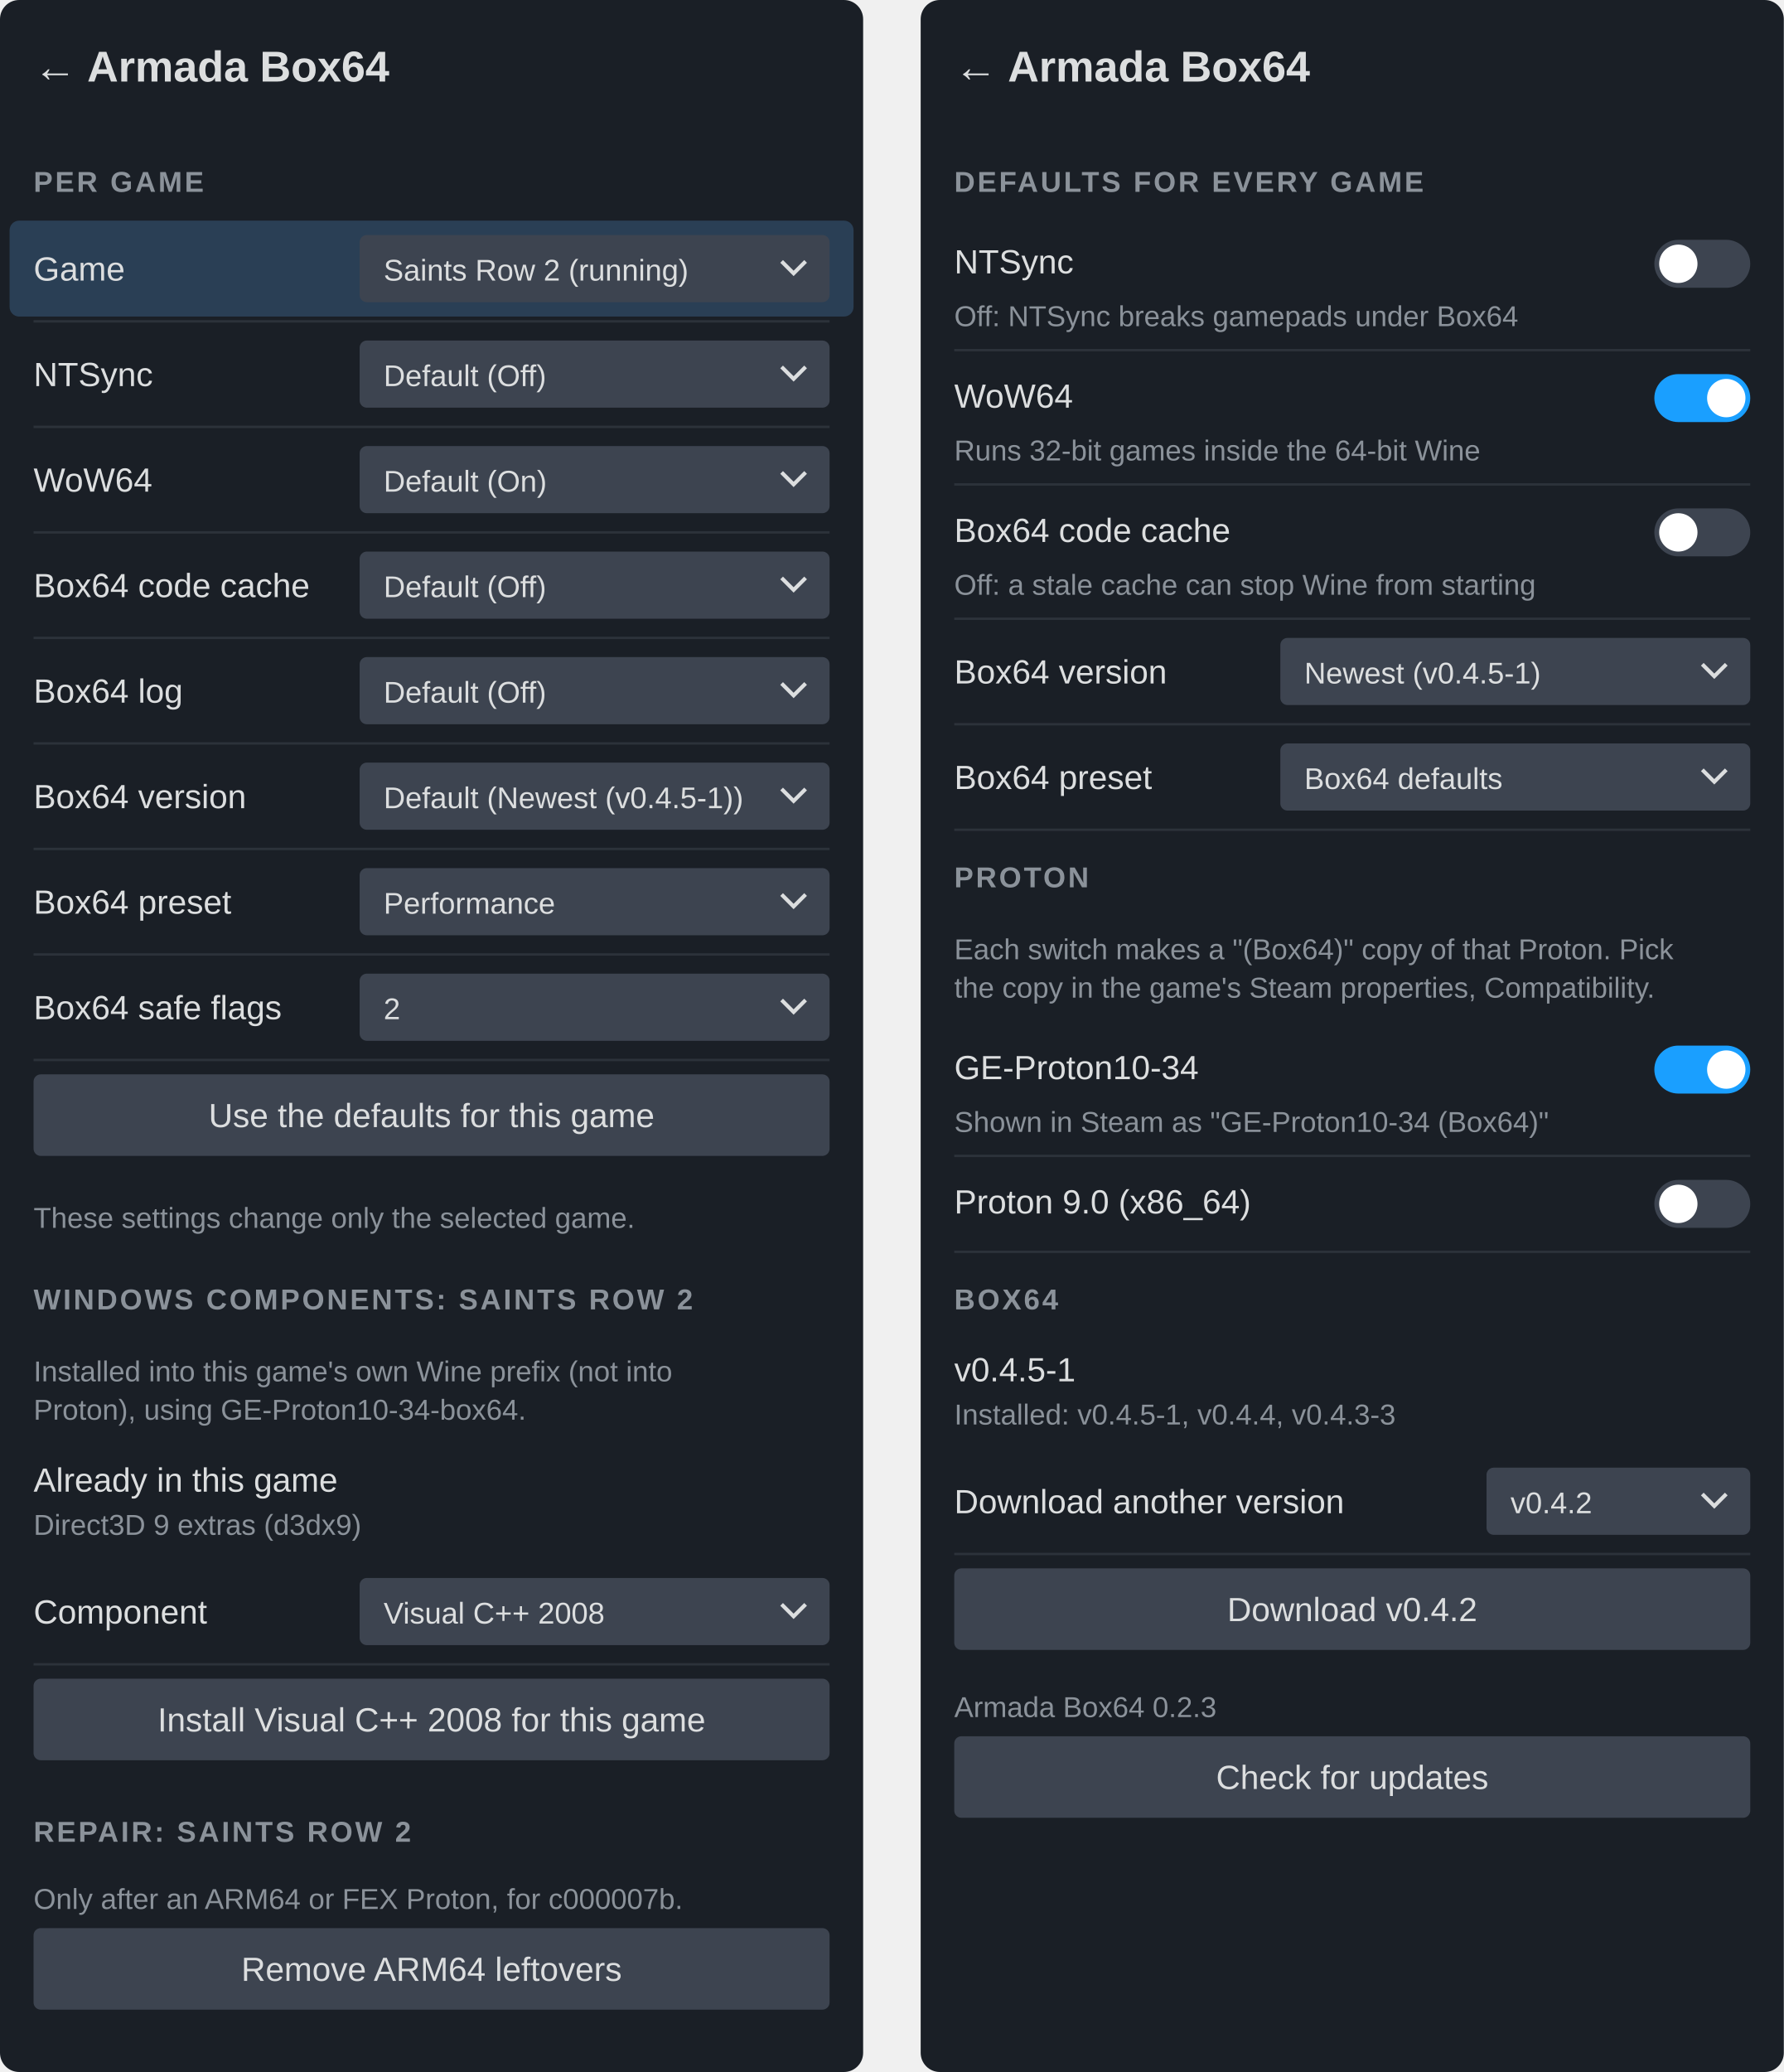
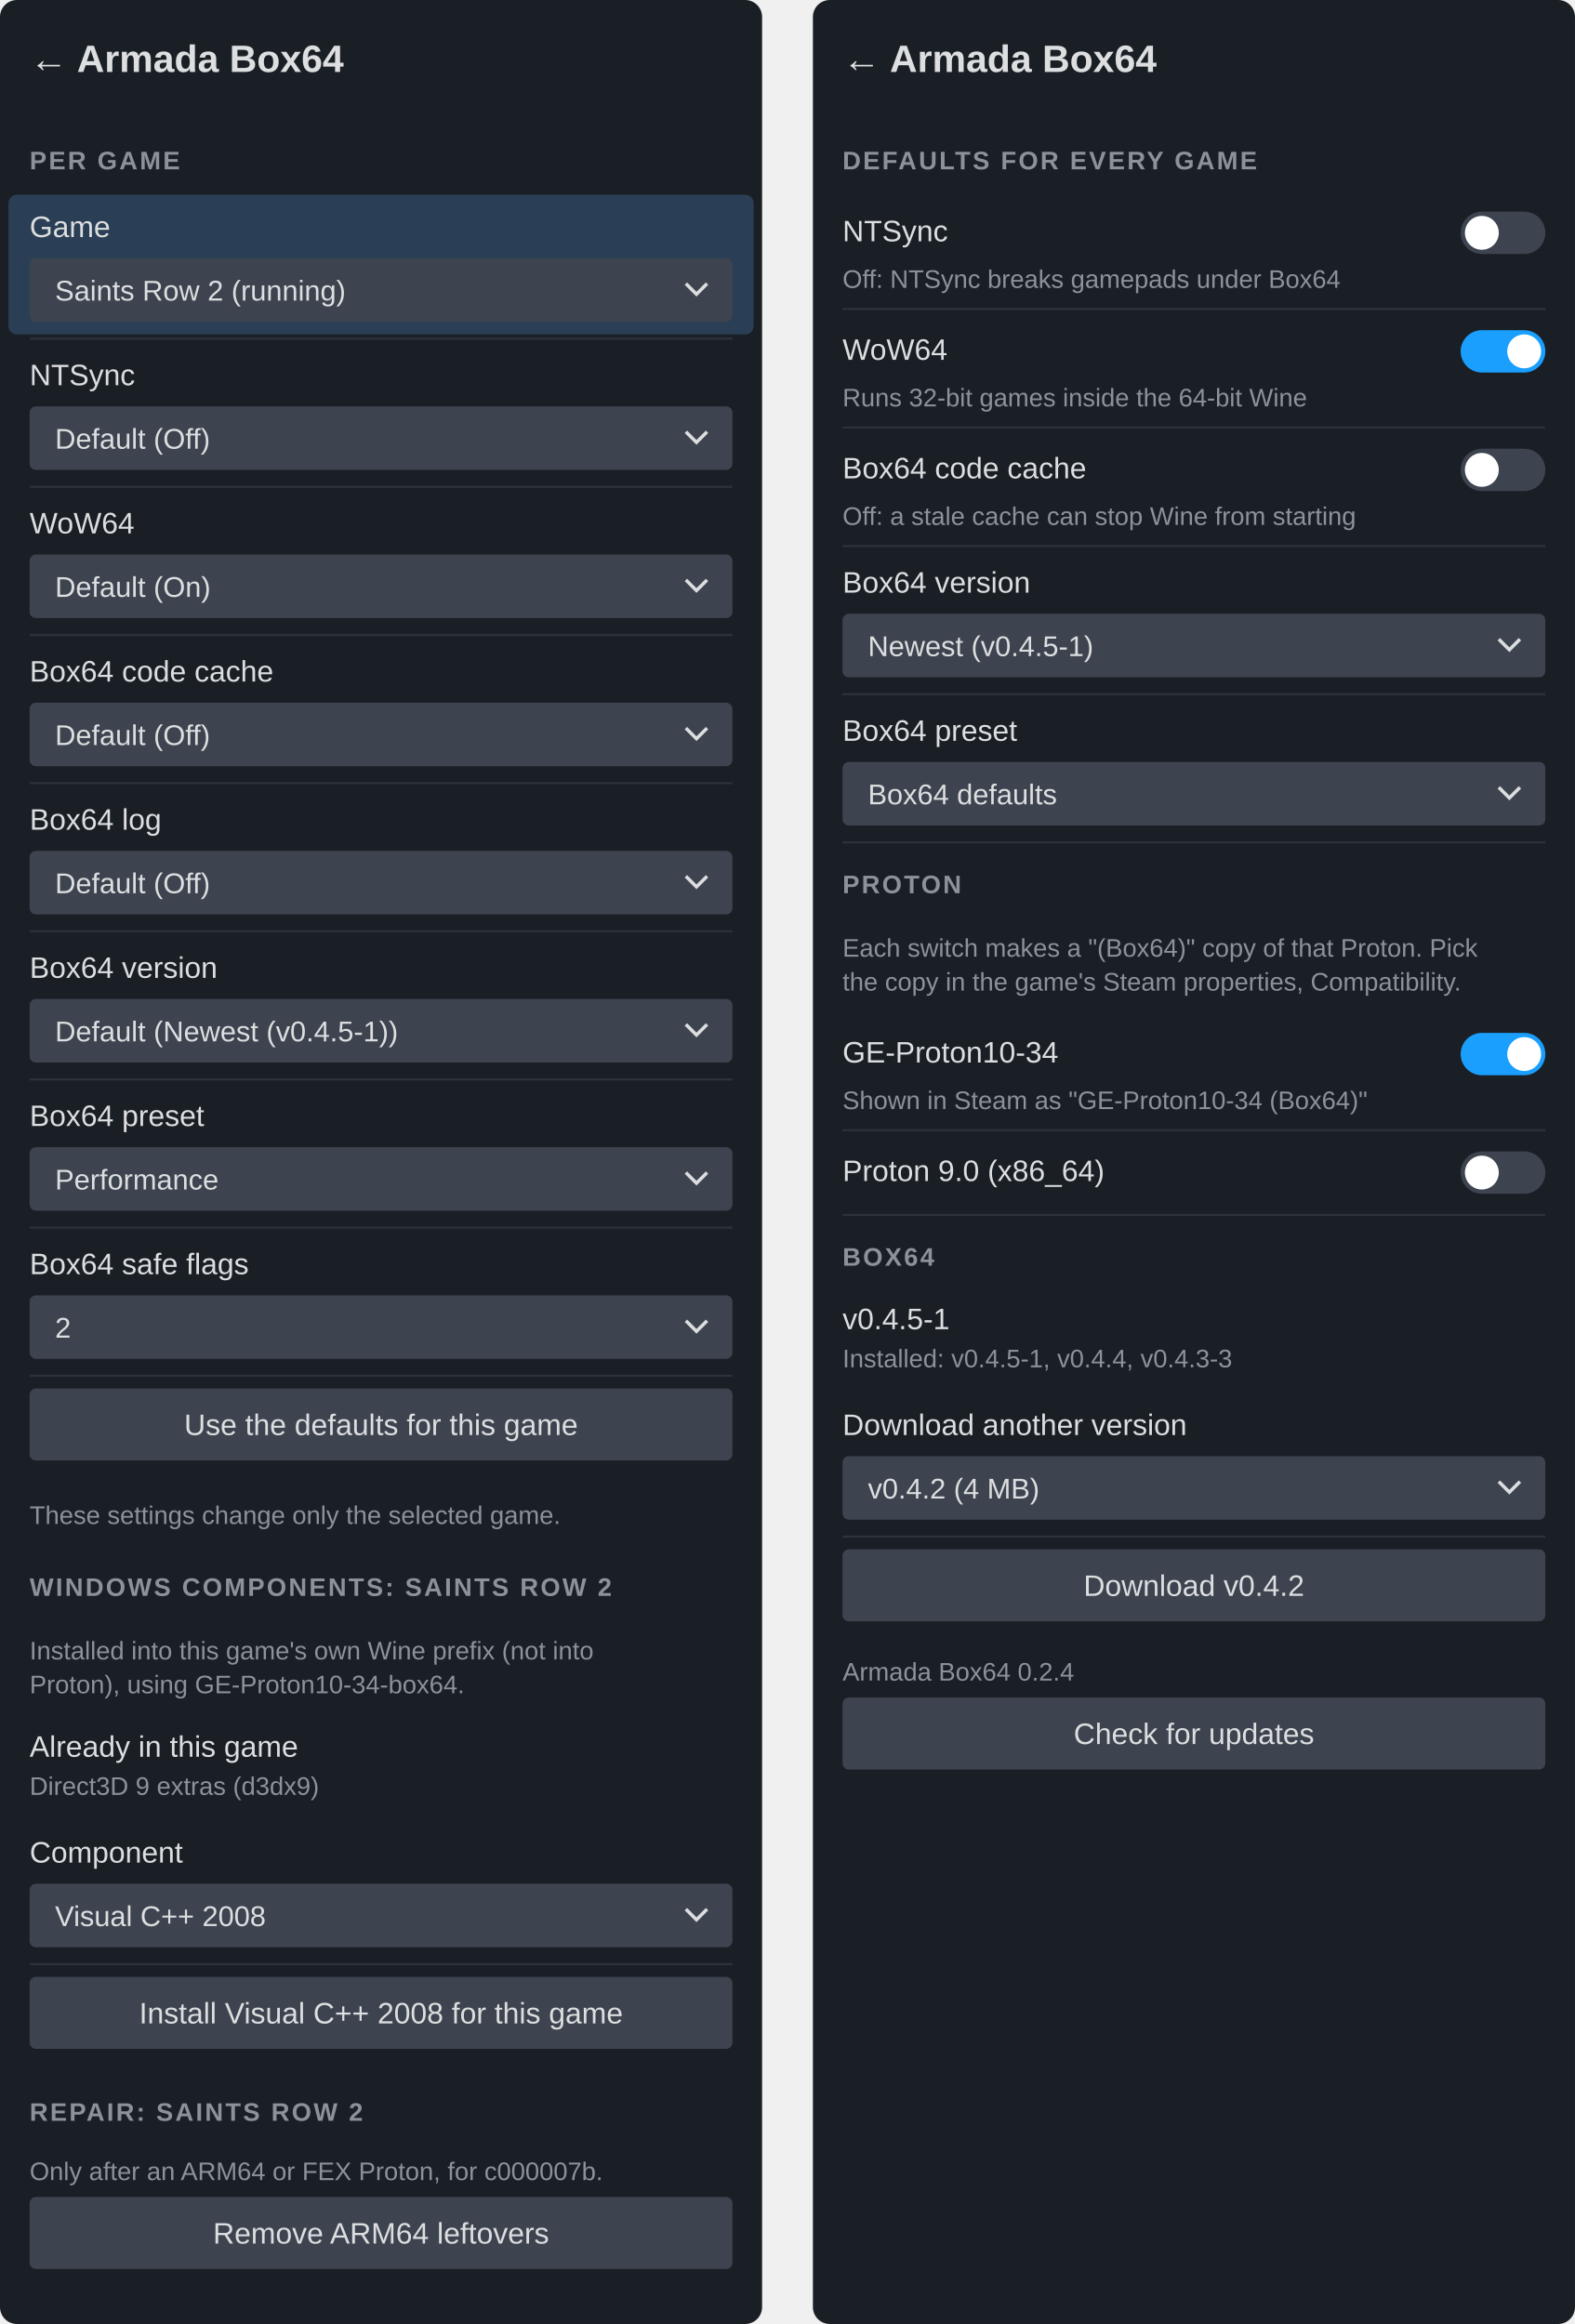
- <svg xmlns="http://www.w3.org/2000/svg" width="744" height="864" viewBox="0 0 744 864">
-   <rect width="360" height="864" rx="8" fill="#1a1f26" />
-   <rect x="384" width="360" height="864" rx="8" fill="#1a1f26" />
+ <svg xmlns="http://www.w3.org/2000/svg" width="744" height="1098" viewBox="0 0 744 1098">
+   <rect width="360" height="1098" rx="8" fill="#1a1f26" />
+   <rect x="384" width="360" height="1098" rx="8" fill="#1a1f26" />
  <text x="14" y="34" fill="#dcdedf" font-size="18" font-weight="bold" font-family="'Motiva Sans','Segoe UI',Arial,sans-serif">←  Armada Box64</text>
  <text x="14" y="80" fill="#8b929a" font-size="12" font-weight="bold" letter-spacing="1" font-family="'Motiva Sans','Segoe UI',Arial,sans-serif">PER GAME</text>
-   <rect x="4" y="92" width="352" height="40" rx="4" fill="#2a3f55" />
-   <text x="14" y="117" fill="#dcdedf" font-size="14" font-family="'Motiva Sans','Segoe UI',Arial,sans-serif">Game</text>
-   <rect x="150" y="98" width="196" height="28" rx="3" fill="#3d4450" />
-   <text x="160" y="117" fill="#dcdedf" font-size="12.5" font-family="'Motiva Sans','Segoe UI',Arial,sans-serif">Saints Row 2 (running)</text>
-   <path d="M326 109 l5 5 l5 -5" stroke="#dcdedf" stroke-width="1.6" fill="none" />
-   <line x1="14" y1="134" x2="346" y2="134" stroke="#2c323a" />
-   <text x="14" y="161" fill="#dcdedf" font-size="14" font-family="'Motiva Sans','Segoe UI',Arial,sans-serif">NTSync</text>
-   <rect x="150" y="142" width="196" height="28" rx="3" fill="#3d4450" />
-   <text x="160" y="161" fill="#dcdedf" font-size="12.5" font-family="'Motiva Sans','Segoe UI',Arial,sans-serif">Default (Off)</text>
-   <path d="M326 153 l5 5 l5 -5" stroke="#dcdedf" stroke-width="1.6" fill="none" />
-   <line x1="14" y1="178" x2="346" y2="178" stroke="#2c323a" />
-   <text x="14" y="205" fill="#dcdedf" font-size="14" font-family="'Motiva Sans','Segoe UI',Arial,sans-serif">WoW64</text>
-   <rect x="150" y="186" width="196" height="28" rx="3" fill="#3d4450" />
-   <text x="160" y="205" fill="#dcdedf" font-size="12.5" font-family="'Motiva Sans','Segoe UI',Arial,sans-serif">Default (On)</text>
-   <path d="M326 197 l5 5 l5 -5" stroke="#dcdedf" stroke-width="1.6" fill="none" />
-   <line x1="14" y1="222" x2="346" y2="222" stroke="#2c323a" />
-   <text x="14" y="249" fill="#dcdedf" font-size="14" font-family="'Motiva Sans','Segoe UI',Arial,sans-serif">Box64 code cache</text>
-   <rect x="150" y="230" width="196" height="28" rx="3" fill="#3d4450" />
-   <text x="160" y="249" fill="#dcdedf" font-size="12.5" font-family="'Motiva Sans','Segoe UI',Arial,sans-serif">Default (Off)</text>
-   <path d="M326 241 l5 5 l5 -5" stroke="#dcdedf" stroke-width="1.6" fill="none" />
-   <line x1="14" y1="266" x2="346" y2="266" stroke="#2c323a" />
-   <text x="14" y="293" fill="#dcdedf" font-size="14" font-family="'Motiva Sans','Segoe UI',Arial,sans-serif">Box64 log</text>
-   <rect x="150" y="274" width="196" height="28" rx="3" fill="#3d4450" />
-   <text x="160" y="293" fill="#dcdedf" font-size="12.5" font-family="'Motiva Sans','Segoe UI',Arial,sans-serif">Default (Off)</text>
-   <path d="M326 285 l5 5 l5 -5" stroke="#dcdedf" stroke-width="1.6" fill="none" />
-   <line x1="14" y1="310" x2="346" y2="310" stroke="#2c323a" />
-   <text x="14" y="337" fill="#dcdedf" font-size="14" font-family="'Motiva Sans','Segoe UI',Arial,sans-serif">Box64 version</text>
-   <rect x="150" y="318" width="196" height="28" rx="3" fill="#3d4450" />
-   <text x="160" y="337" fill="#dcdedf" font-size="12.5" font-family="'Motiva Sans','Segoe UI',Arial,sans-serif">Default (Newest (v0.4.5-1))</text>
-   <path d="M326 329 l5 5 l5 -5" stroke="#dcdedf" stroke-width="1.6" fill="none" />
-   <line x1="14" y1="354" x2="346" y2="354" stroke="#2c323a" />
-   <text x="14" y="381" fill="#dcdedf" font-size="14" font-family="'Motiva Sans','Segoe UI',Arial,sans-serif">Box64 preset</text>
-   <rect x="150" y="362" width="196" height="28" rx="3" fill="#3d4450" />
-   <text x="160" y="381" fill="#dcdedf" font-size="12.5" font-family="'Motiva Sans','Segoe UI',Arial,sans-serif">Performance</text>
-   <path d="M326 373 l5 5 l5 -5" stroke="#dcdedf" stroke-width="1.6" fill="none" />
-   <line x1="14" y1="398" x2="346" y2="398" stroke="#2c323a" />
-   <text x="14" y="425" fill="#dcdedf" font-size="14" font-family="'Motiva Sans','Segoe UI',Arial,sans-serif">Box64 safe flags</text>
-   <rect x="150" y="406" width="196" height="28" rx="3" fill="#3d4450" />
-   <text x="160" y="425" fill="#dcdedf" font-size="12.5" font-family="'Motiva Sans','Segoe UI',Arial,sans-serif">2</text>
-   <path d="M326 417 l5 5 l5 -5" stroke="#dcdedf" stroke-width="1.6" fill="none" />
-   <line x1="14" y1="442" x2="346" y2="442" stroke="#2c323a" />
-   <rect x="14" y="448" width="332" height="34" rx="3" fill="#3d4450" />
-   <text x="180.0" y="470" fill="#dcdedf" font-size="14" text-anchor="middle" font-family="'Motiva Sans','Segoe UI',Arial,sans-serif">Use the defaults for this game</text>
-   <text x="14" y="512" fill="#8b929a" font-size="12" font-family="'Motiva Sans','Segoe UI',Arial,sans-serif">These settings change only the selected game.</text>
-   <text x="14" y="546" fill="#8b929a" font-size="12" font-weight="bold" letter-spacing="1" font-family="'Motiva Sans','Segoe UI',Arial,sans-serif">WINDOWS COMPONENTS: SAINTS ROW 2</text>
-   <text x="14" y="576" fill="#8b929a" font-size="12" font-family="'Motiva Sans','Segoe UI',Arial,sans-serif">Installed into this game's own Wine prefix (not into</text>
-   <text x="14" y="592" fill="#8b929a" font-size="12" font-family="'Motiva Sans','Segoe UI',Arial,sans-serif">Proton), using GE-Proton10-34-box64.</text>
-   <text x="14" y="622" fill="#dcdedf" font-size="14" font-family="'Motiva Sans','Segoe UI',Arial,sans-serif">Already in this game</text>
-   <text x="14" y="640" fill="#8b929a" font-size="12" font-family="'Motiva Sans','Segoe UI',Arial,sans-serif">Direct3D 9 extras (d3dx9)</text>
-   <text x="14" y="677" fill="#dcdedf" font-size="14" font-family="'Motiva Sans','Segoe UI',Arial,sans-serif">Component</text>
-   <rect x="150" y="658" width="196" height="28" rx="3" fill="#3d4450" />
-   <text x="160" y="677" fill="#dcdedf" font-size="12.5" font-family="'Motiva Sans','Segoe UI',Arial,sans-serif">Visual C++ 2008</text>
-   <path d="M326 669 l5 5 l5 -5" stroke="#dcdedf" stroke-width="1.6" fill="none" />
-   <line x1="14" y1="694" x2="346" y2="694" stroke="#2c323a" />
-   <rect x="14" y="700" width="332" height="34" rx="3" fill="#3d4450" />
-   <text x="180.0" y="722" fill="#dcdedf" font-size="14" text-anchor="middle" font-family="'Motiva Sans','Segoe UI',Arial,sans-serif">Install Visual C++ 2008 for this game</text>
-   <text x="14" y="768" fill="#8b929a" font-size="12" font-weight="bold" letter-spacing="1" font-family="'Motiva Sans','Segoe UI',Arial,sans-serif">REPAIR: SAINTS ROW 2</text>
-   <text x="14" y="796" fill="#8b929a" font-size="12" font-family="'Motiva Sans','Segoe UI',Arial,sans-serif">Only after an ARM64 or FEX Proton, for c000007b.</text>
-   <rect x="14" y="804" width="332" height="34" rx="3" fill="#3d4450" />
-   <text x="180.0" y="826" fill="#dcdedf" font-size="14" text-anchor="middle" font-family="'Motiva Sans','Segoe UI',Arial,sans-serif">Remove ARM64 leftovers</text>
+   <rect x="4" y="92" width="352" height="66" rx="4" fill="#2a3f55" />
+   <text x="14" y="112" fill="#dcdedf" font-size="14" font-family="'Motiva Sans','Segoe UI',Arial,sans-serif">Game</text>
+   <rect x="14" y="122" width="332" height="30" rx="3" fill="#3d4450" />
+   <text x="26" y="142" fill="#dcdedf" font-size="13.5" font-family="'Motiva Sans','Segoe UI',Arial,sans-serif">Saints Row 2 (running)</text>
+   <path d="M324 134 l5 5 l5 -5" stroke="#dcdedf" stroke-width="1.6" fill="none" />
+   <line x1="14" y1="160" x2="346" y2="160" stroke="#2c323a" />
+   <text x="14" y="182" fill="#dcdedf" font-size="14" font-family="'Motiva Sans','Segoe UI',Arial,sans-serif">NTSync</text>
+   <rect x="14" y="192" width="332" height="30" rx="3" fill="#3d4450" />
+   <text x="26" y="212" fill="#dcdedf" font-size="13.5" font-family="'Motiva Sans','Segoe UI',Arial,sans-serif">Default (Off)</text>
+   <path d="M324 204 l5 5 l5 -5" stroke="#dcdedf" stroke-width="1.6" fill="none" />
+   <line x1="14" y1="230" x2="346" y2="230" stroke="#2c323a" />
+   <text x="14" y="252" fill="#dcdedf" font-size="14" font-family="'Motiva Sans','Segoe UI',Arial,sans-serif">WoW64</text>
+   <rect x="14" y="262" width="332" height="30" rx="3" fill="#3d4450" />
+   <text x="26" y="282" fill="#dcdedf" font-size="13.5" font-family="'Motiva Sans','Segoe UI',Arial,sans-serif">Default (On)</text>
+   <path d="M324 274 l5 5 l5 -5" stroke="#dcdedf" stroke-width="1.6" fill="none" />
+   <line x1="14" y1="300" x2="346" y2="300" stroke="#2c323a" />
+   <text x="14" y="322" fill="#dcdedf" font-size="14" font-family="'Motiva Sans','Segoe UI',Arial,sans-serif">Box64 code cache</text>
+   <rect x="14" y="332" width="332" height="30" rx="3" fill="#3d4450" />
+   <text x="26" y="352" fill="#dcdedf" font-size="13.5" font-family="'Motiva Sans','Segoe UI',Arial,sans-serif">Default (Off)</text>
+   <path d="M324 344 l5 5 l5 -5" stroke="#dcdedf" stroke-width="1.6" fill="none" />
+   <line x1="14" y1="370" x2="346" y2="370" stroke="#2c323a" />
+   <text x="14" y="392" fill="#dcdedf" font-size="14" font-family="'Motiva Sans','Segoe UI',Arial,sans-serif">Box64 log</text>
+   <rect x="14" y="402" width="332" height="30" rx="3" fill="#3d4450" />
+   <text x="26" y="422" fill="#dcdedf" font-size="13.5" font-family="'Motiva Sans','Segoe UI',Arial,sans-serif">Default (Off)</text>
+   <path d="M324 414 l5 5 l5 -5" stroke="#dcdedf" stroke-width="1.6" fill="none" />
+   <line x1="14" y1="440" x2="346" y2="440" stroke="#2c323a" />
+   <text x="14" y="462" fill="#dcdedf" font-size="14" font-family="'Motiva Sans','Segoe UI',Arial,sans-serif">Box64 version</text>
+   <rect x="14" y="472" width="332" height="30" rx="3" fill="#3d4450" />
+   <text x="26" y="492" fill="#dcdedf" font-size="13.5" font-family="'Motiva Sans','Segoe UI',Arial,sans-serif">Default (Newest (v0.4.5-1))</text>
+   <path d="M324 484 l5 5 l5 -5" stroke="#dcdedf" stroke-width="1.6" fill="none" />
+   <line x1="14" y1="510" x2="346" y2="510" stroke="#2c323a" />
+   <text x="14" y="532" fill="#dcdedf" font-size="14" font-family="'Motiva Sans','Segoe UI',Arial,sans-serif">Box64 preset</text>
+   <rect x="14" y="542" width="332" height="30" rx="3" fill="#3d4450" />
+   <text x="26" y="562" fill="#dcdedf" font-size="13.5" font-family="'Motiva Sans','Segoe UI',Arial,sans-serif">Performance</text>
+   <path d="M324 554 l5 5 l5 -5" stroke="#dcdedf" stroke-width="1.6" fill="none" />
+   <line x1="14" y1="580" x2="346" y2="580" stroke="#2c323a" />
+   <text x="14" y="602" fill="#dcdedf" font-size="14" font-family="'Motiva Sans','Segoe UI',Arial,sans-serif">Box64 safe flags</text>
+   <rect x="14" y="612" width="332" height="30" rx="3" fill="#3d4450" />
+   <text x="26" y="632" fill="#dcdedf" font-size="13.5" font-family="'Motiva Sans','Segoe UI',Arial,sans-serif">2</text>
+   <path d="M324 624 l5 5 l5 -5" stroke="#dcdedf" stroke-width="1.6" fill="none" />
+   <line x1="14" y1="650" x2="346" y2="650" stroke="#2c323a" />
+   <rect x="14" y="656" width="332" height="34" rx="3" fill="#3d4450" />
+   <text x="180.0" y="678" fill="#dcdedf" font-size="14" text-anchor="middle" font-family="'Motiva Sans','Segoe UI',Arial,sans-serif">Use the defaults for this game</text>
+   <text x="14" y="720" fill="#8b929a" font-size="12" font-family="'Motiva Sans','Segoe UI',Arial,sans-serif">These settings change only the selected game.</text>
+   <text x="14" y="754" fill="#8b929a" font-size="12" font-weight="bold" letter-spacing="1" font-family="'Motiva Sans','Segoe UI',Arial,sans-serif">WINDOWS COMPONENTS: SAINTS ROW 2</text>
+   <text x="14" y="784" fill="#8b929a" font-size="12" font-family="'Motiva Sans','Segoe UI',Arial,sans-serif">Installed into this game's own Wine prefix (not into</text>
+   <text x="14" y="800" fill="#8b929a" font-size="12" font-family="'Motiva Sans','Segoe UI',Arial,sans-serif">Proton), using GE-Proton10-34-box64.</text>
+   <text x="14" y="830" fill="#dcdedf" font-size="14" font-family="'Motiva Sans','Segoe UI',Arial,sans-serif">Already in this game</text>
+   <text x="14" y="848" fill="#8b929a" font-size="12" font-family="'Motiva Sans','Segoe UI',Arial,sans-serif">Direct3D 9 extras (d3dx9)</text>
+   <text x="14" y="880" fill="#dcdedf" font-size="14" font-family="'Motiva Sans','Segoe UI',Arial,sans-serif">Component</text>
+   <rect x="14" y="890" width="332" height="30" rx="3" fill="#3d4450" />
+   <text x="26" y="910" fill="#dcdedf" font-size="13.5" font-family="'Motiva Sans','Segoe UI',Arial,sans-serif">Visual C++ 2008</text>
+   <path d="M324 902 l5 5 l5 -5" stroke="#dcdedf" stroke-width="1.6" fill="none" />
+   <line x1="14" y1="928" x2="346" y2="928" stroke="#2c323a" />
+   <rect x="14" y="934" width="332" height="34" rx="3" fill="#3d4450" />
+   <text x="180.0" y="956" fill="#dcdedf" font-size="14" text-anchor="middle" font-family="'Motiva Sans','Segoe UI',Arial,sans-serif">Install Visual C++ 2008 for this game</text>
+   <text x="14" y="1002" fill="#8b929a" font-size="12" font-weight="bold" letter-spacing="1" font-family="'Motiva Sans','Segoe UI',Arial,sans-serif">REPAIR: SAINTS ROW 2</text>
+   <text x="14" y="1030" fill="#8b929a" font-size="12" font-family="'Motiva Sans','Segoe UI',Arial,sans-serif">Only after an ARM64 or FEX Proton, for c000007b.</text>
+   <rect x="14" y="1038" width="332" height="34" rx="3" fill="#3d4450" />
+   <text x="180.0" y="1060" fill="#dcdedf" font-size="14" text-anchor="middle" font-family="'Motiva Sans','Segoe UI',Arial,sans-serif">Remove ARM64 leftovers</text>
  <text x="398" y="34" fill="#dcdedf" font-size="18" font-weight="bold" font-family="'Motiva Sans','Segoe UI',Arial,sans-serif">←  Armada Box64</text>
  <text x="398" y="80" fill="#8b929a" font-size="12" font-weight="bold" letter-spacing="1" font-family="'Motiva Sans','Segoe UI',Arial,sans-serif">DEFAULTS FOR EVERY GAME</text>
  <text x="398" y="114" fill="#dcdedf" font-size="14" font-family="'Motiva Sans','Segoe UI',Arial,sans-serif">NTSync</text>
  <rect x="690" y="100" width="40" height="20" rx="10" fill="#3d4450" />
  <circle cx="700" cy="110" r="8" fill="#ffffff" />
  <text x="398" y="136" fill="#8b929a" font-size="12" font-family="'Motiva Sans','Segoe UI',Arial,sans-serif">Off: NTSync breaks gamepads under Box64</text>
  <line x1="398" y1="146" x2="730" y2="146" stroke="#2c323a" />
  <text x="398" y="170" fill="#dcdedf" font-size="14" font-family="'Motiva Sans','Segoe UI',Arial,sans-serif">WoW64</text>
  <rect x="690" y="156" width="40" height="20" rx="10" fill="#1a9fff" />
  <circle cx="720" cy="166" r="8" fill="#ffffff" />
  <text x="398" y="192" fill="#8b929a" font-size="12" font-family="'Motiva Sans','Segoe UI',Arial,sans-serif">Runs 32-bit games inside the 64-bit Wine</text>
  <line x1="398" y1="202" x2="730" y2="202" stroke="#2c323a" />
  <text x="398" y="226" fill="#dcdedf" font-size="14" font-family="'Motiva Sans','Segoe UI',Arial,sans-serif">Box64 code cache</text>
  <rect x="690" y="212" width="40" height="20" rx="10" fill="#3d4450" />
  <circle cx="700" cy="222" r="8" fill="#ffffff" />
  <text x="398" y="248" fill="#8b929a" font-size="12" font-family="'Motiva Sans','Segoe UI',Arial,sans-serif">Off: a stale cache can stop Wine from starting</text>
  <line x1="398" y1="258" x2="730" y2="258" stroke="#2c323a" />
-   <text x="398" y="285" fill="#dcdedf" font-size="14" font-family="'Motiva Sans','Segoe UI',Arial,sans-serif">Box64 version</text>
-   <rect x="534" y="266" width="196" height="28" rx="3" fill="#3d4450" />
-   <text x="544" y="285" fill="#dcdedf" font-size="12.5" font-family="'Motiva Sans','Segoe UI',Arial,sans-serif">Newest (v0.4.5-1)</text>
-   <path d="M710 277 l5 5 l5 -5" stroke="#dcdedf" stroke-width="1.6" fill="none" />
-   <line x1="398" y1="302" x2="730" y2="302" stroke="#2c323a" />
-   <text x="398" y="329" fill="#dcdedf" font-size="14" font-family="'Motiva Sans','Segoe UI',Arial,sans-serif">Box64 preset</text>
-   <rect x="534" y="310" width="196" height="28" rx="3" fill="#3d4450" />
-   <text x="544" y="329" fill="#dcdedf" font-size="12.5" font-family="'Motiva Sans','Segoe UI',Arial,sans-serif">Box64 defaults</text>
-   <path d="M710 321 l5 5 l5 -5" stroke="#dcdedf" stroke-width="1.6" fill="none" />
-   <line x1="398" y1="346" x2="730" y2="346" stroke="#2c323a" />
-   <text x="398" y="370" fill="#8b929a" font-size="12" font-weight="bold" letter-spacing="1" font-family="'Motiva Sans','Segoe UI',Arial,sans-serif">PROTON</text>
-   <text x="398" y="400" fill="#8b929a" font-size="12" font-family="'Motiva Sans','Segoe UI',Arial,sans-serif">Each switch makes a "(Box64)" copy of that Proton. Pick</text>
-   <text x="398" y="416" fill="#8b929a" font-size="12" font-family="'Motiva Sans','Segoe UI',Arial,sans-serif">the copy in the game's Steam properties, Compatibility.</text>
-   <text x="398" y="450" fill="#dcdedf" font-size="14" font-family="'Motiva Sans','Segoe UI',Arial,sans-serif">GE-Proton10-34</text>
-   <rect x="690" y="436" width="40" height="20" rx="10" fill="#1a9fff" />
-   <circle cx="720" cy="446" r="8" fill="#ffffff" />
-   <text x="398" y="472" fill="#8b929a" font-size="12" font-family="'Motiva Sans','Segoe UI',Arial,sans-serif">Shown in Steam as "GE-Proton10-34 (Box64)"</text>
-   <line x1="398" y1="482" x2="730" y2="482" stroke="#2c323a" />
-   <text x="398" y="506" fill="#dcdedf" font-size="14" font-family="'Motiva Sans','Segoe UI',Arial,sans-serif">Proton 9.0 (x86_64)</text>
-   <rect x="690" y="492" width="40" height="20" rx="10" fill="#3d4450" />
-   <circle cx="700" cy="502" r="8" fill="#ffffff" />
-   <line x1="398" y1="522" x2="730" y2="522" stroke="#2c323a" />
-   <text x="398" y="546" fill="#8b929a" font-size="12" font-weight="bold" letter-spacing="1" font-family="'Motiva Sans','Segoe UI',Arial,sans-serif">BOX64</text>
-   <text x="398" y="576" fill="#dcdedf" font-size="14" font-family="'Motiva Sans','Segoe UI',Arial,sans-serif">v0.4.5-1</text>
-   <text x="398" y="594" fill="#8b929a" font-size="12" font-family="'Motiva Sans','Segoe UI',Arial,sans-serif">Installed: v0.4.5-1, v0.4.4, v0.4.3-3</text>
-   <text x="398" y="631" fill="#dcdedf" font-size="14" font-family="'Motiva Sans','Segoe UI',Arial,sans-serif">Download another version</text>
-   <rect x="620" y="612" width="110" height="28" rx="3" fill="#3d4450" />
-   <text x="630" y="631" fill="#dcdedf" font-size="12.5" font-family="'Motiva Sans','Segoe UI',Arial,sans-serif">v0.4.2</text>
-   <path d="M710 623 l5 5 l5 -5" stroke="#dcdedf" stroke-width="1.6" fill="none" />
-   <line x1="398" y1="648" x2="730" y2="648" stroke="#2c323a" />
-   <rect x="398" y="654" width="332" height="34" rx="3" fill="#3d4450" />
-   <text x="564.0" y="676" fill="#dcdedf" font-size="14" text-anchor="middle" font-family="'Motiva Sans','Segoe UI',Arial,sans-serif">Download v0.4.2</text>
-   <text x="398" y="716" fill="#8b929a" font-size="12" font-family="'Motiva Sans','Segoe UI',Arial,sans-serif">Armada Box64 0.2.3</text>
-   <rect x="398" y="724" width="332" height="34" rx="3" fill="#3d4450" />
-   <text x="564.0" y="746" fill="#dcdedf" font-size="14" text-anchor="middle" font-family="'Motiva Sans','Segoe UI',Arial,sans-serif">Check for updates</text>
+   <text x="398" y="280" fill="#dcdedf" font-size="14" font-family="'Motiva Sans','Segoe UI',Arial,sans-serif">Box64 version</text>
+   <rect x="398" y="290" width="332" height="30" rx="3" fill="#3d4450" />
+   <text x="410" y="310" fill="#dcdedf" font-size="13.5" font-family="'Motiva Sans','Segoe UI',Arial,sans-serif">Newest (v0.4.5-1)</text>
+   <path d="M708 302 l5 5 l5 -5" stroke="#dcdedf" stroke-width="1.6" fill="none" />
+   <line x1="398" y1="328" x2="730" y2="328" stroke="#2c323a" />
+   <text x="398" y="350" fill="#dcdedf" font-size="14" font-family="'Motiva Sans','Segoe UI',Arial,sans-serif">Box64 preset</text>
+   <rect x="398" y="360" width="332" height="30" rx="3" fill="#3d4450" />
+   <text x="410" y="380" fill="#dcdedf" font-size="13.5" font-family="'Motiva Sans','Segoe UI',Arial,sans-serif">Box64 defaults</text>
+   <path d="M708 372 l5 5 l5 -5" stroke="#dcdedf" stroke-width="1.6" fill="none" />
+   <line x1="398" y1="398" x2="730" y2="398" stroke="#2c323a" />
+   <text x="398" y="422" fill="#8b929a" font-size="12" font-weight="bold" letter-spacing="1" font-family="'Motiva Sans','Segoe UI',Arial,sans-serif">PROTON</text>
+   <text x="398" y="452" fill="#8b929a" font-size="12" font-family="'Motiva Sans','Segoe UI',Arial,sans-serif">Each switch makes a "(Box64)" copy of that Proton. Pick</text>
+   <text x="398" y="468" fill="#8b929a" font-size="12" font-family="'Motiva Sans','Segoe UI',Arial,sans-serif">the copy in the game's Steam properties, Compatibility.</text>
+   <text x="398" y="502" fill="#dcdedf" font-size="14" font-family="'Motiva Sans','Segoe UI',Arial,sans-serif">GE-Proton10-34</text>
+   <rect x="690" y="488" width="40" height="20" rx="10" fill="#1a9fff" />
+   <circle cx="720" cy="498" r="8" fill="#ffffff" />
+   <text x="398" y="524" fill="#8b929a" font-size="12" font-family="'Motiva Sans','Segoe UI',Arial,sans-serif">Shown in Steam as "GE-Proton10-34 (Box64)"</text>
+   <line x1="398" y1="534" x2="730" y2="534" stroke="#2c323a" />
+   <text x="398" y="558" fill="#dcdedf" font-size="14" font-family="'Motiva Sans','Segoe UI',Arial,sans-serif">Proton 9.0 (x86_64)</text>
+   <rect x="690" y="544" width="40" height="20" rx="10" fill="#3d4450" />
+   <circle cx="700" cy="554" r="8" fill="#ffffff" />
+   <line x1="398" y1="574" x2="730" y2="574" stroke="#2c323a" />
+   <text x="398" y="598" fill="#8b929a" font-size="12" font-weight="bold" letter-spacing="1" font-family="'Motiva Sans','Segoe UI',Arial,sans-serif">BOX64</text>
+   <text x="398" y="628" fill="#dcdedf" font-size="14" font-family="'Motiva Sans','Segoe UI',Arial,sans-serif">v0.4.5-1</text>
+   <text x="398" y="646" fill="#8b929a" font-size="12" font-family="'Motiva Sans','Segoe UI',Arial,sans-serif">Installed: v0.4.5-1, v0.4.4, v0.4.3-3</text>
+   <text x="398" y="678" fill="#dcdedf" font-size="14" font-family="'Motiva Sans','Segoe UI',Arial,sans-serif">Download another version</text>
+   <rect x="398" y="688" width="332" height="30" rx="3" fill="#3d4450" />
+   <text x="410" y="708" fill="#dcdedf" font-size="13.5" font-family="'Motiva Sans','Segoe UI',Arial,sans-serif">v0.4.2 (4 MB)</text>
+   <path d="M708 700 l5 5 l5 -5" stroke="#dcdedf" stroke-width="1.6" fill="none" />
+   <line x1="398" y1="726" x2="730" y2="726" stroke="#2c323a" />
+   <rect x="398" y="732" width="332" height="34" rx="3" fill="#3d4450" />
+   <text x="564.0" y="754" fill="#dcdedf" font-size="14" text-anchor="middle" font-family="'Motiva Sans','Segoe UI',Arial,sans-serif">Download v0.4.2</text>
+   <text x="398" y="794" fill="#8b929a" font-size="12" font-family="'Motiva Sans','Segoe UI',Arial,sans-serif">Armada Box64 0.2.4</text>
+   <rect x="398" y="802" width="332" height="34" rx="3" fill="#3d4450" />
+   <text x="564.0" y="824" fill="#dcdedf" font-size="14" text-anchor="middle" font-family="'Motiva Sans','Segoe UI',Arial,sans-serif">Check for updates</text>
</svg>
